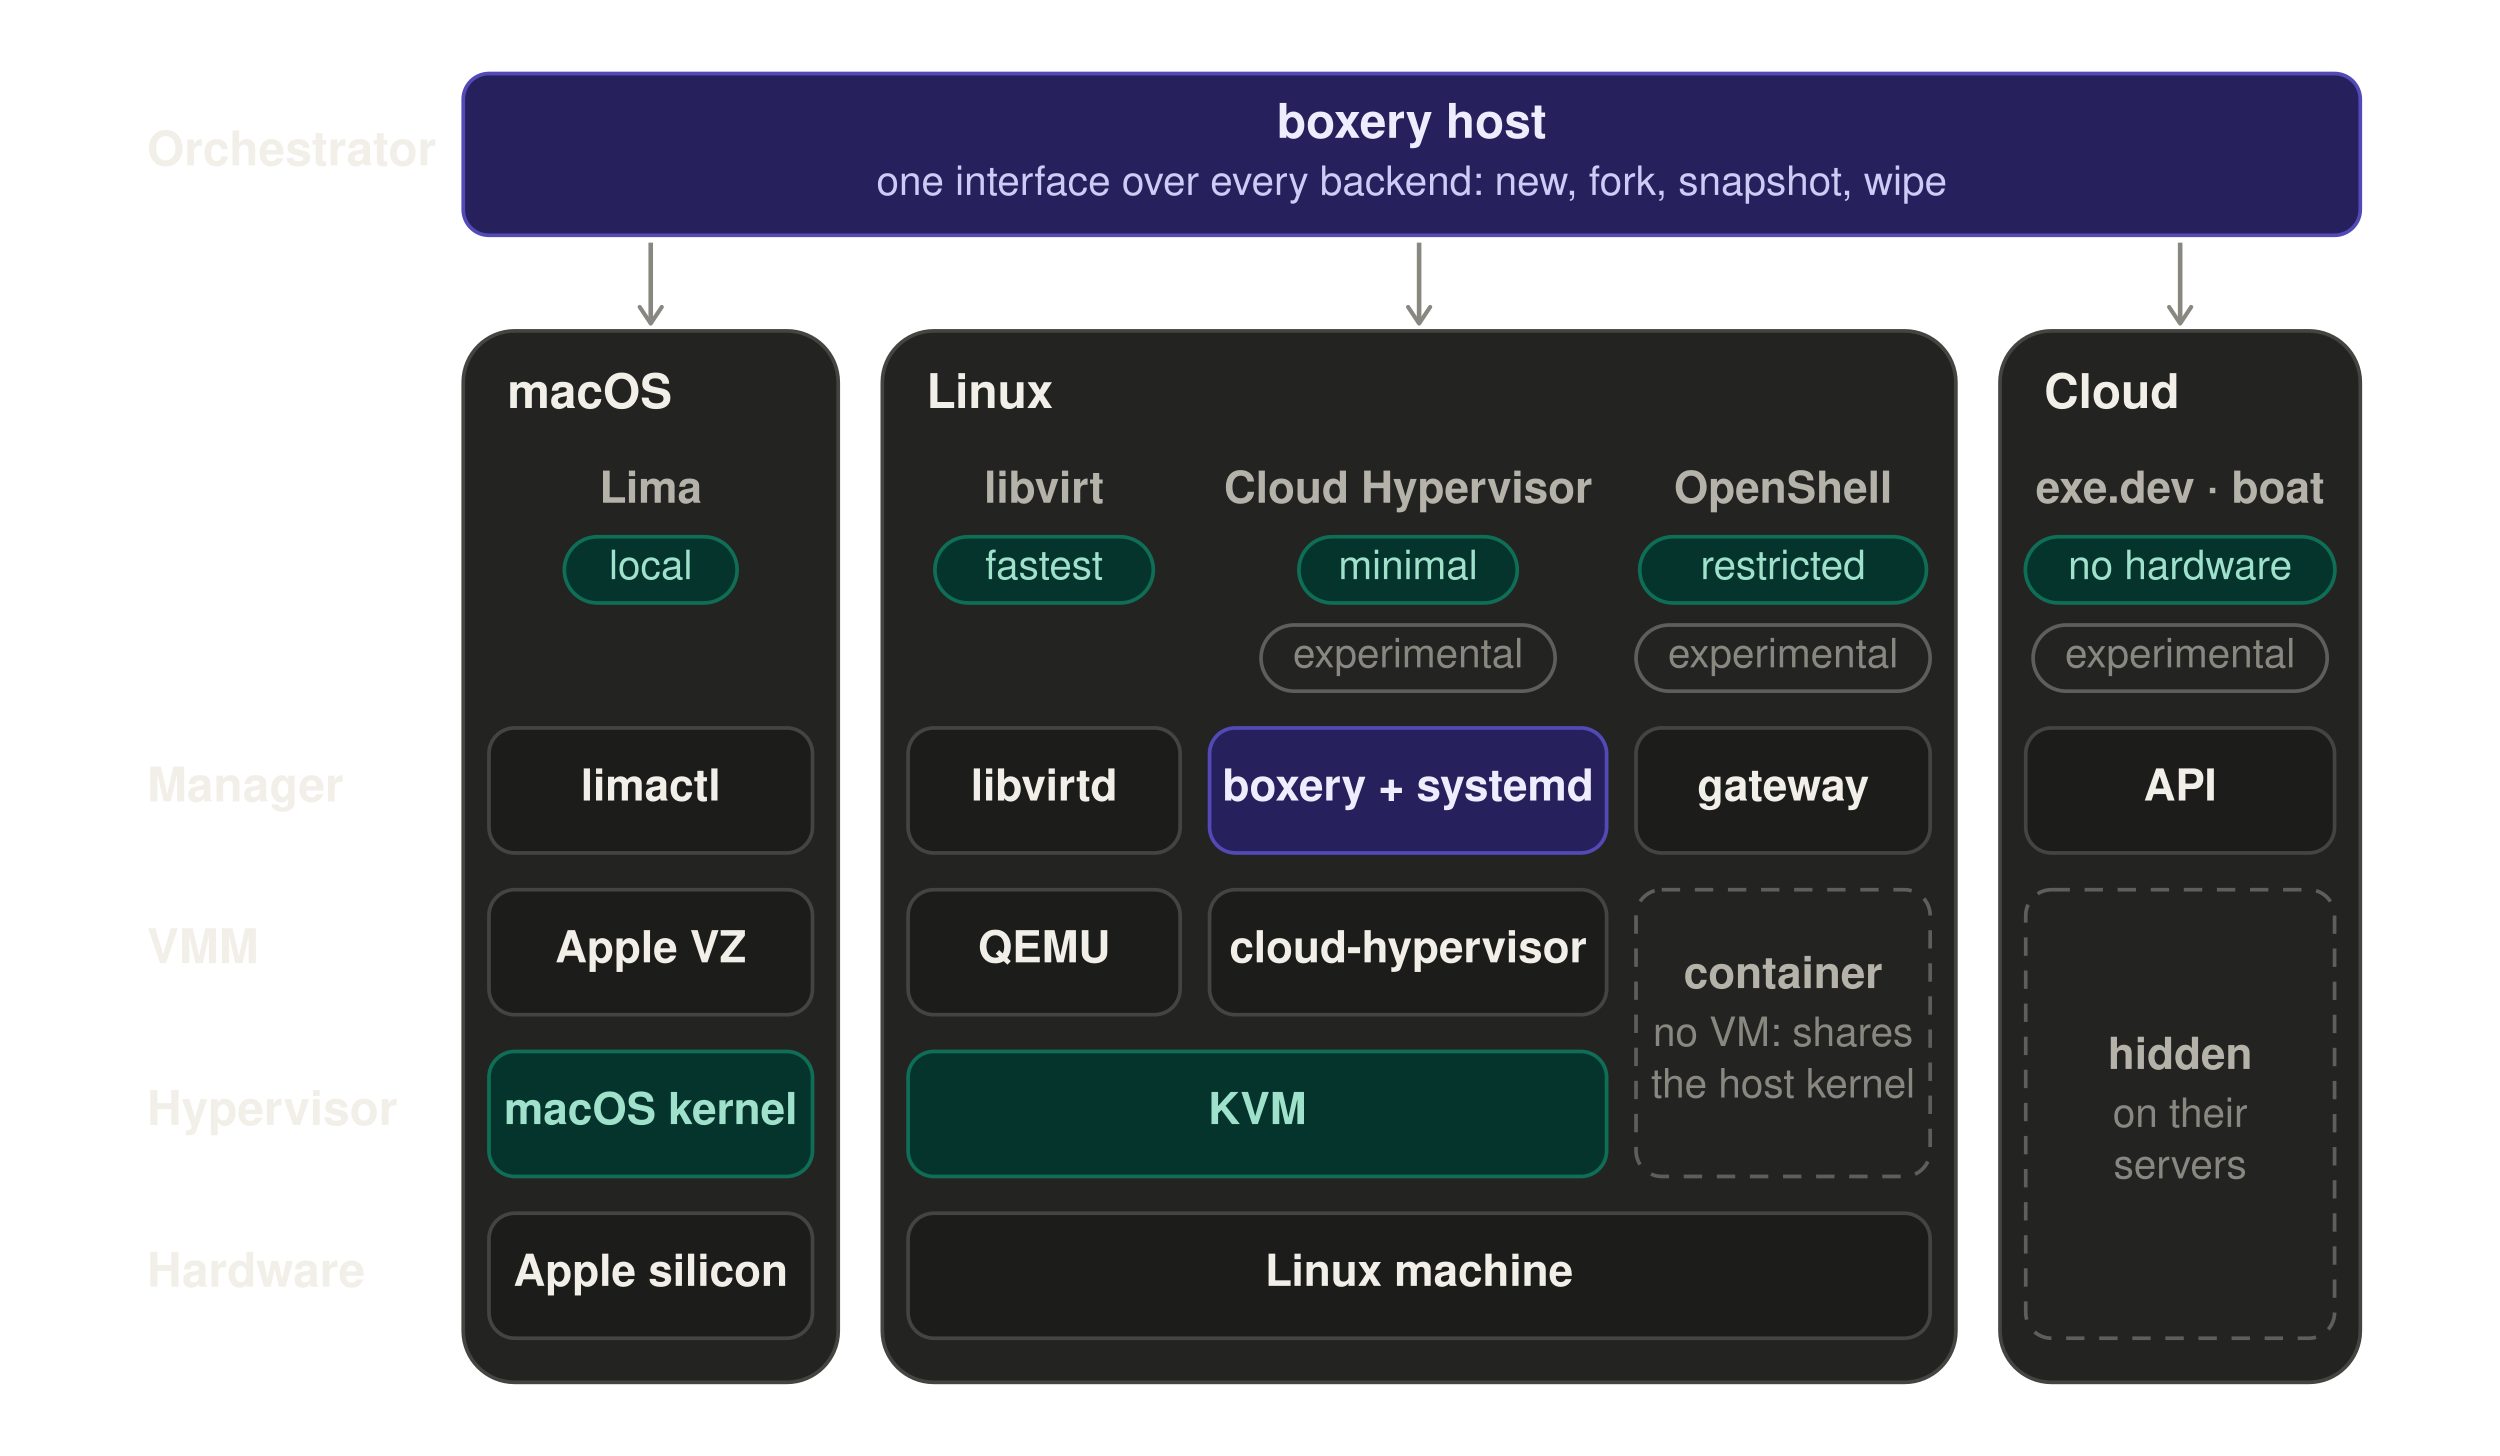
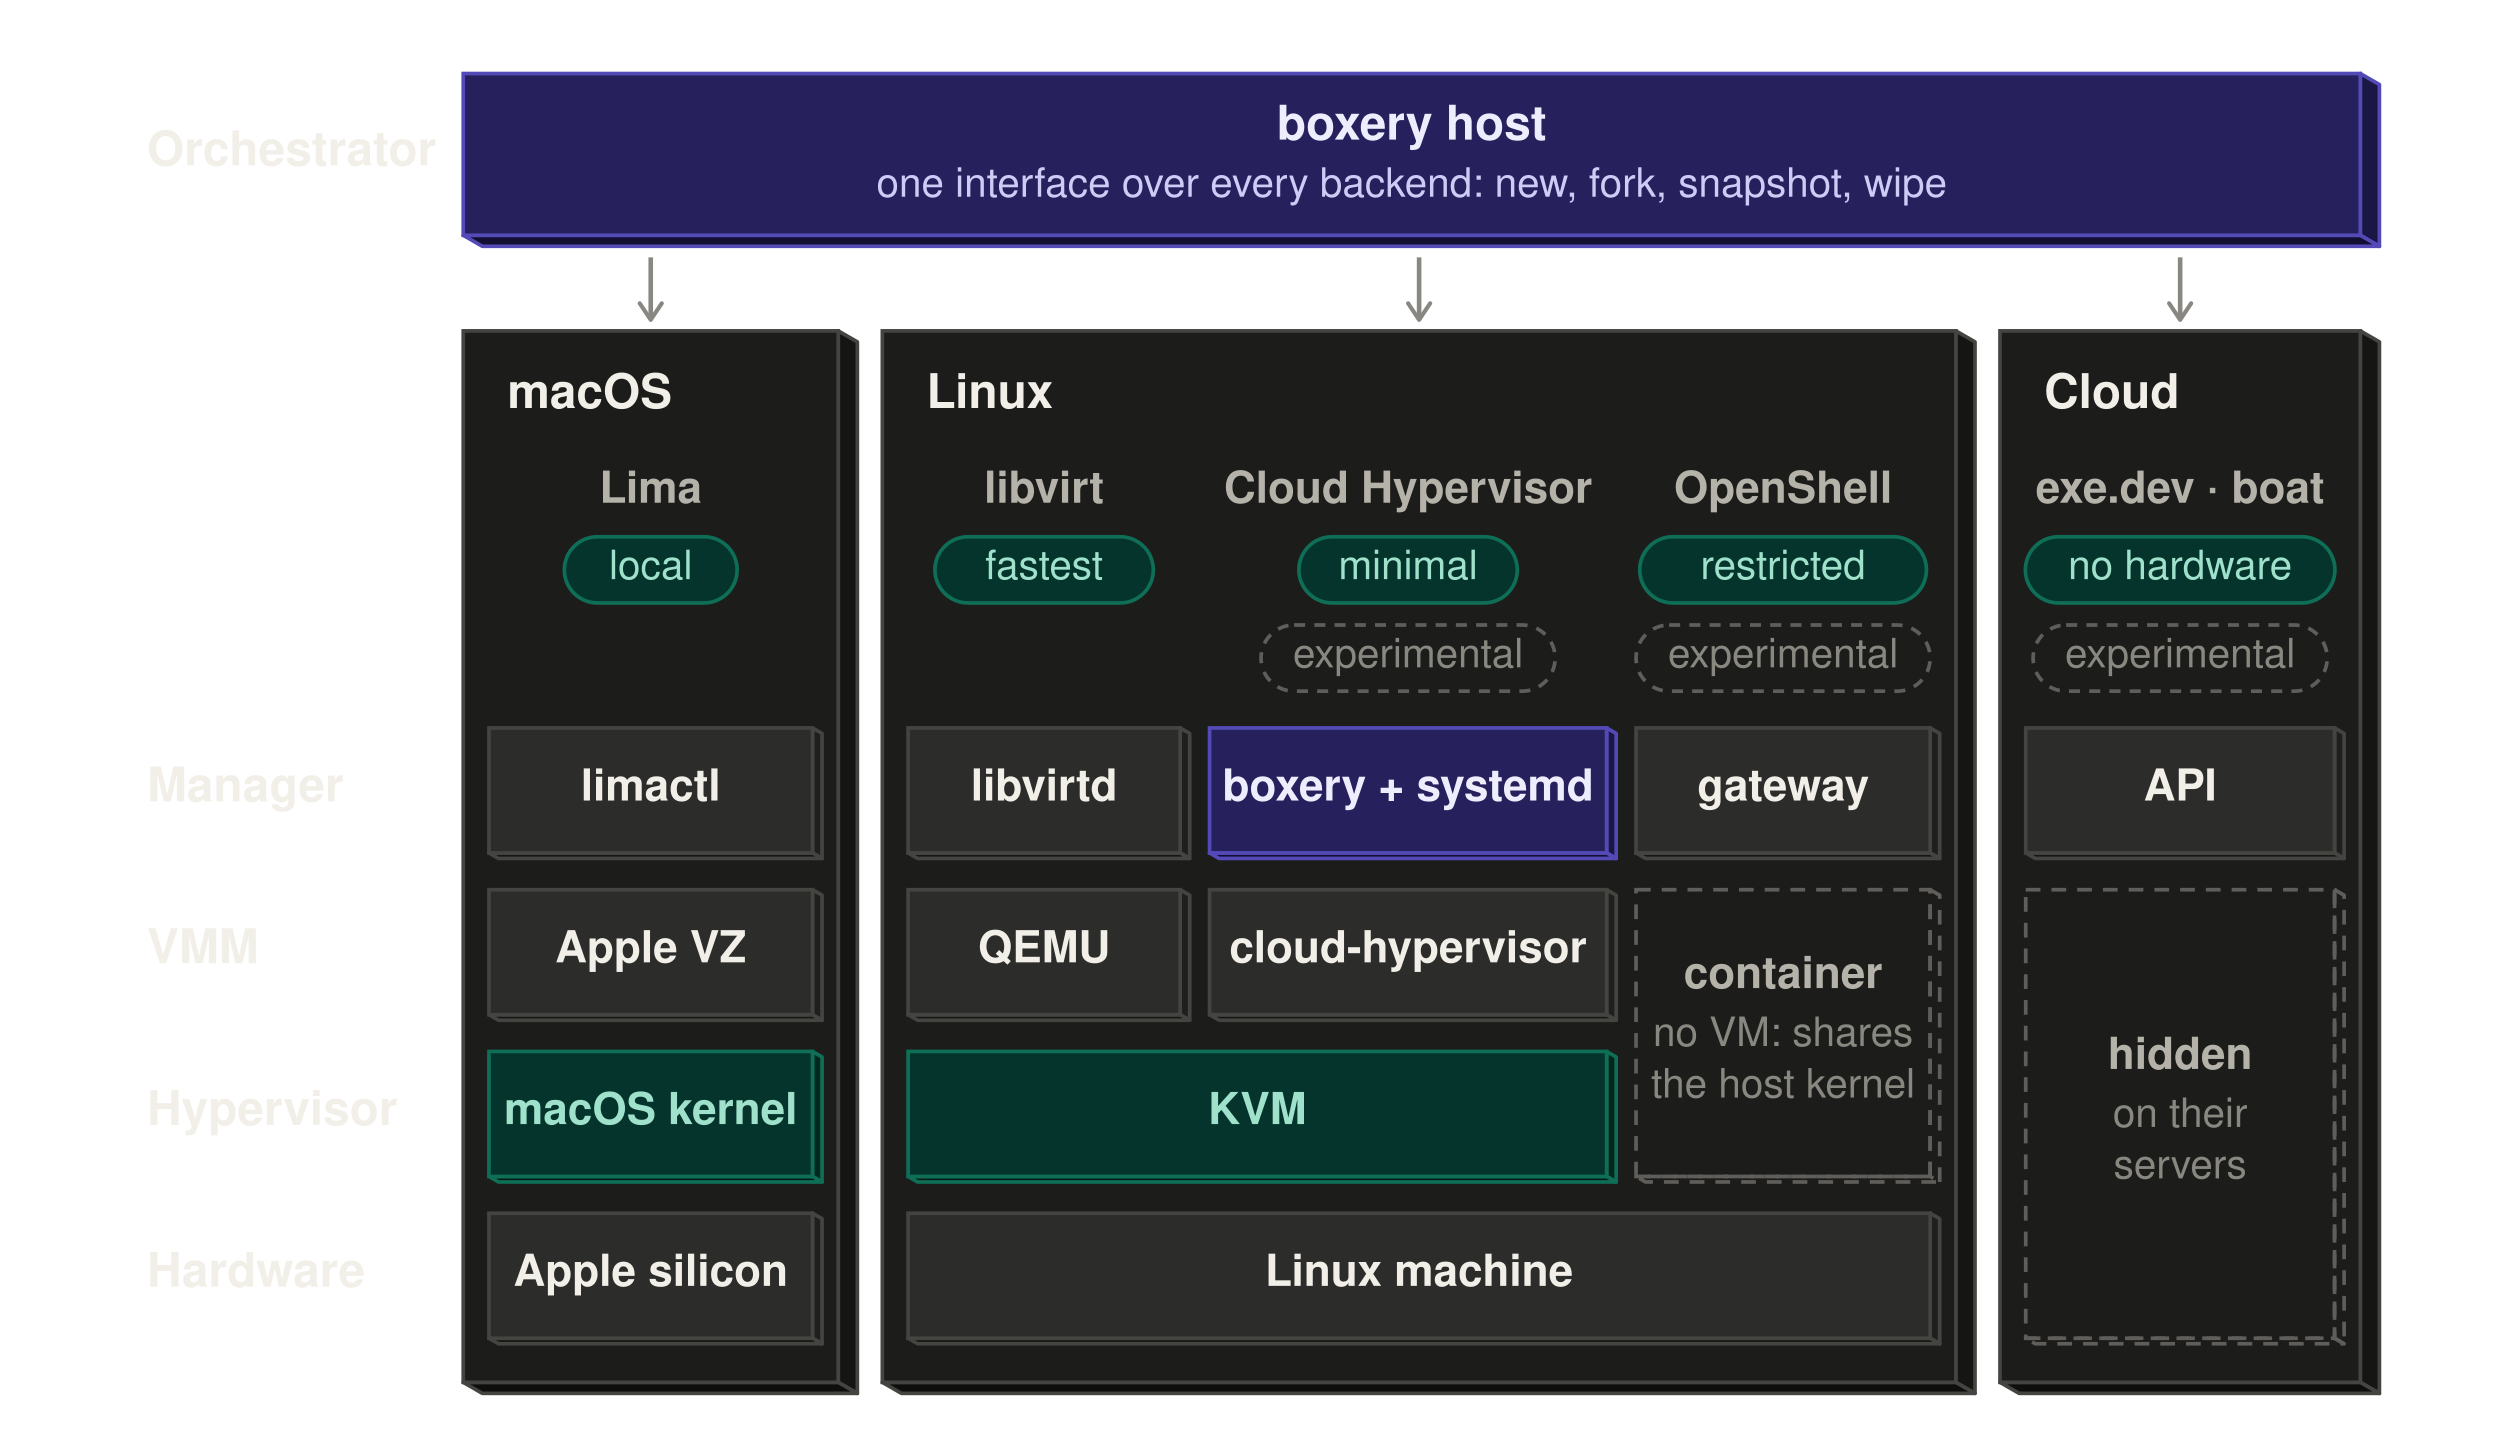
<svg xmlns="http://www.w3.org/2000/svg" viewBox="0 0 680 396" width="680" height="396" role="img" aria-labelledby="t d">
  <defs>
    <marker id="arrow" viewBox="0 0 10 10" refX="8" refY="5" markerWidth="6" markerHeight="6" orient="auto-start-reverse">
      <path d="M2 1L8 5L2 9" fill="none" stroke="#888780" stroke-width="1.5" stroke-linecap="round" stroke-linejoin="round" />
    </marker>
  </defs>
  <g font-family="-apple-system, BlinkMacSystemFont, 'Segoe UI', Helvetica, Arial, sans-serif" text-anchor="middle" dominant-baseline="central">
-     <text x="40" y="42" font-size="13" font-weight="600" fill="#F1EFE8" text-anchor="start">Orchestrator</text>
-     <rect x="126" y="20" width="516" height="44" rx="7" fill="#26215C" stroke="#534AB7" />
-     <text x="384" y="34.5" font-size="13" font-weight="600" fill="#EEEDFE" text-anchor="middle">boxery host</text>
-     <text x="384" y="50.5" font-size="11" font-weight="400" fill="#CECBF6" text-anchor="middle">one interface over every backend: new, fork, snapshot, wipe</text>
-     <rect x="126" y="90" width="102" height="286" rx="14" fill="#232321" stroke="#444441" />
-     <text x="138" y="108" font-size="13" font-weight="600" fill="#F1EFE8" text-anchor="start">macOS</text>
-     <line x1="177" y1="66" x2="177" y2="88" stroke="#888780" stroke-width="1.25" marker-end="url(#arrow)" />
-     <rect x="240" y="90" width="292" height="286" rx="14" fill="#232321" stroke="#444441" />
-     <text x="252" y="108" font-size="13" font-weight="600" fill="#F1EFE8" text-anchor="start">Linux</text>
-     <line x1="386" y1="66" x2="386" y2="88" stroke="#888780" stroke-width="1.25" marker-end="url(#arrow)" />
-     <rect x="544" y="90" width="98" height="286" rx="14" fill="#232321" stroke="#444441" />
-     <text x="556" y="108" font-size="13" font-weight="600" fill="#F1EFE8" text-anchor="start">Cloud</text>
-     <line x1="593" y1="66" x2="593" y2="88" stroke="#888780" stroke-width="1.25" marker-end="url(#arrow)" />
-     <text x="177" y="134" font-size="12" font-weight="600" fill="#B4B2A9" text-anchor="middle">Lima</text>
+     <text x="40" y="42" font-size="13" font-weight="600" text-anchor="start" fill="#F1EFE8">Orchestrator</text>
+     <polygon points="642.00,20.00 647.20,23.00 647.20,67.00 642.00,64.00" fill="#1B1745" stroke="#534AB7" stroke-width="1" stroke-linejoin="round" />
+     <polygon points="126.00,64.00 642.00,64.00 647.20,67.00 131.20,67.00" fill="#120F33" stroke="#534AB7" stroke-width="1" stroke-linejoin="round" />
+     <rect x="126" y="20" width="516" height="44" fill="#26215C" stroke="#534AB7" />
+     <text x="384" y="35" font-size="13" font-weight="600" fill="#EEEDFE">boxery host</text>
+     <text x="384" y="51" font-size="11" fill="#CECBF6">one interface over every backend: new, fork, snapshot, wipe</text>
+     <polygon points="228.00,90.00 233.20,93.00 233.20,379.00 228.00,376.00" fill="#151514" stroke="#444441" stroke-width="1" stroke-linejoin="round" />
+     <polygon points="126.00,376.00 228.00,376.00 233.20,379.00 131.20,379.00" fill="#0E0E0D" stroke="#444441" stroke-width="1" stroke-linejoin="round" />
+     <rect x="126" y="90" width="102" height="286" fill="#1C1C1B" stroke="#444441" />
+     <text x="138" y="108" font-size="13" font-weight="600" text-anchor="start" fill="#F1EFE8">macOS</text>
+     <line x1="177" y1="70" x2="177" y2="87" stroke="#888780" stroke-width="1.25" marker-end="url(#arrow)" />
+     <polygon points="532.00,90.00 537.20,93.00 537.20,379.00 532.00,376.00" fill="#151514" stroke="#444441" stroke-width="1" stroke-linejoin="round" />
+     <polygon points="240.00,376.00 532.00,376.00 537.20,379.00 245.20,379.00" fill="#0E0E0D" stroke="#444441" stroke-width="1" stroke-linejoin="round" />
+     <rect x="240" y="90" width="292" height="286" fill="#1C1C1B" stroke="#444441" />
+     <text x="252" y="108" font-size="13" font-weight="600" text-anchor="start" fill="#F1EFE8">Linux</text>
+     <line x1="386" y1="70" x2="386" y2="87" stroke="#888780" stroke-width="1.25" marker-end="url(#arrow)" />
+     <polygon points="642.00,90.00 647.20,93.00 647.20,379.00 642.00,376.00" fill="#151514" stroke="#444441" stroke-width="1" stroke-linejoin="round" />
+     <polygon points="544.00,376.00 642.00,376.00 647.20,379.00 549.20,379.00" fill="#0E0E0D" stroke="#444441" stroke-width="1" stroke-linejoin="round" />
+     <rect x="544" y="90" width="98" height="286" fill="#1C1C1B" stroke="#444441" />
+     <text x="556" y="108" font-size="13" font-weight="600" text-anchor="start" fill="#F1EFE8">Cloud</text>
+     <line x1="593" y1="70" x2="593" y2="87" stroke="#888780" stroke-width="1.25" marker-end="url(#arrow)" />
+     <text x="177" y="134" font-size="12" font-weight="600" fill="#B4B2A9">Lima</text>
    <rect x="153.5" y="146" width="47" height="18" rx="9" fill="#04342C" stroke="#0F6E56" />
-     <text x="177" y="155" font-size="11" font-weight="500" fill="#9FE1CB" text-anchor="middle">local</text>
-     <text x="284" y="134" font-size="12" font-weight="600" fill="#B4B2A9" text-anchor="middle">libvirt</text>
+     <text x="177" y="155" font-size="11" font-weight="500" fill="#9FE1CB">local</text>
+     <text x="284" y="134" font-size="12" font-weight="600" fill="#B4B2A9">libvirt</text>
    <rect x="254.3" y="146" width="59.4" height="18" rx="9" fill="#04342C" stroke="#0F6E56" />
-     <text x="284" y="155" font-size="11" font-weight="500" fill="#9FE1CB" text-anchor="middle">fastest</text>
-     <text x="383" y="134" font-size="12" font-weight="600" fill="#B4B2A9" text-anchor="middle">Cloud Hypervisor</text>
+     <text x="284" y="155" font-size="11" font-weight="500" fill="#9FE1CB">fastest</text>
+     <text x="383" y="134" font-size="12" font-weight="600" fill="#B4B2A9">Cloud Hypervisor</text>
    <rect x="353.3" y="146" width="59.4" height="18" rx="9" fill="#04342C" stroke="#0F6E56" />
-     <text x="383" y="155" font-size="11" font-weight="500" fill="#9FE1CB" text-anchor="middle">minimal</text>
-     <rect x="343" y="170" width="80" height="18" rx="9" fill="none" stroke="#5F5E5A" />
-     <text x="383" y="179" font-size="11" font-weight="400" fill="#888780" text-anchor="middle">experimental</text>
-     <text x="485" y="134" font-size="12" font-weight="600" fill="#B4B2A9" text-anchor="middle">OpenShell</text>
+     <text x="383" y="155" font-size="11" font-weight="500" fill="#9FE1CB">minimal</text>
+     <rect x="343" y="170" width="80" height="18" rx="9" fill="none" stroke="#5F5E5A" stroke-dasharray="3 2.5" />
+     <text x="383" y="179" font-size="11" fill="#888780">experimental</text>
+     <text x="485" y="134" font-size="12" font-weight="600" fill="#B4B2A9">OpenShell</text>
    <rect x="446" y="146" width="78" height="18" rx="9" fill="#04342C" stroke="#0F6E56" />
-     <text x="485" y="155" font-size="11" font-weight="500" fill="#9FE1CB" text-anchor="middle">restricted</text>
-     <rect x="445" y="170" width="80" height="18" rx="9" fill="none" stroke="#5F5E5A" />
-     <text x="485" y="179" font-size="11" font-weight="400" fill="#888780" text-anchor="middle">experimental</text>
-     <text x="593" y="134" font-size="12" font-weight="600" fill="#B4B2A9" text-anchor="middle">exe.dev · boat</text>
+     <text x="485" y="155" font-size="11" font-weight="500" fill="#9FE1CB">restricted</text>
+     <rect x="445" y="170" width="80" height="18" rx="9" fill="none" stroke="#5F5E5A" stroke-dasharray="3 2.5" />
+     <text x="485" y="179" font-size="11" fill="#888780">experimental</text>
+     <text x="593" y="134" font-size="12" font-weight="600" fill="#B4B2A9">exe.dev · boat</text>
    <rect x="550.9" y="146" width="84.2" height="18" rx="9" fill="#04342C" stroke="#0F6E56" />
-     <text x="593" y="155" font-size="11" font-weight="500" fill="#9FE1CB" text-anchor="middle">no hardware</text>
-     <rect x="553" y="170" width="80" height="18" rx="9" fill="none" stroke="#5F5E5A" />
-     <text x="593" y="179" font-size="11" font-weight="400" fill="#888780" text-anchor="middle">experimental</text>
-     <text x="40" y="215" font-size="13" font-weight="600" fill="#F1EFE8" text-anchor="start">Manager</text>
-     <text x="40" y="259" font-size="13" font-weight="600" fill="#F1EFE8" text-anchor="start">VMM</text>
-     <text x="40" y="303" font-size="13" font-weight="600" fill="#F1EFE8" text-anchor="start">Hypervisor</text>
-     <text x="40" y="347" font-size="13" font-weight="600" fill="#F1EFE8" text-anchor="start">Hardware</text>
-     <rect x="133" y="198" width="88" height="34" rx="7" fill="#1C1C1B" stroke="#444441" />
-     <text x="177" y="215" font-size="12" font-weight="600" fill="#F1EFE8" text-anchor="middle">limactl</text>
-     <rect x="133" y="242" width="88" height="34" rx="7" fill="#1C1C1B" stroke="#444441" />
-     <text x="177" y="259" font-size="12" font-weight="600" fill="#F1EFE8" text-anchor="middle">Apple VZ</text>
-     <rect x="133" y="286" width="88" height="34" rx="7" fill="#04342C" stroke="#0F6E56" />
-     <text x="177" y="303" font-size="12" font-weight="600" fill="#9FE1CB" text-anchor="middle">macOS kernel</text>
-     <rect x="133" y="330" width="88" height="34" rx="7" fill="#1C1C1B" stroke="#444441" />
-     <text x="177" y="347" font-size="12" font-weight="600" fill="#F1EFE8" text-anchor="middle">Apple silicon</text>
-     <rect x="247" y="198" width="74" height="34" rx="7" fill="#1C1C1B" stroke="#444441" />
-     <text x="284" y="215" font-size="12" font-weight="600" fill="#F1EFE8" text-anchor="middle">libvirtd</text>
-     <rect x="247" y="242" width="74" height="34" rx="7" fill="#1C1C1B" stroke="#444441" />
-     <text x="284" y="259" font-size="12" font-weight="600" fill="#F1EFE8" text-anchor="middle">QEMU</text>
-     <rect x="329" y="198" width="108" height="34" rx="7" fill="#26215C" stroke="#534AB7" />
-     <text x="383" y="215" font-size="12" font-weight="600" fill="#EEEDFE" text-anchor="middle">boxery + systemd</text>
-     <rect x="329" y="242" width="108" height="34" rx="7" fill="#1C1C1B" stroke="#444441" />
-     <text x="383" y="259" font-size="12" font-weight="600" fill="#F1EFE8" text-anchor="middle">cloud-hypervisor</text>
-     <rect x="247" y="286" width="190" height="34" rx="7" fill="#04342C" stroke="#0F6E56" />
-     <text x="342" y="303" font-size="12" font-weight="600" fill="#9FE1CB" text-anchor="middle">KVM</text>
-     <rect x="445" y="198" width="80" height="34" rx="7" fill="#1C1C1B" stroke="#444441" />
-     <text x="485" y="215" font-size="12" font-weight="600" fill="#F1EFE8" text-anchor="middle">gateway</text>
-     <rect x="445" y="242" width="80" height="78" rx="7" fill="none" stroke="#5F5E5A" stroke-dasharray="5 4" />
-     <text x="485" y="266" font-size="12" font-weight="600" fill="#B4B2A9" text-anchor="middle">container</text>
-     <text x="485" y="282" font-size="11" font-weight="400" fill="#888780" text-anchor="middle">no VM: shares</text>
-     <text x="485" y="296" font-size="11" font-weight="400" fill="#888780" text-anchor="middle">the host kernel</text>
-     <rect x="247" y="330" width="278" height="34" rx="7" fill="#1C1C1B" stroke="#444441" />
-     <text x="386" y="347" font-size="12" font-weight="600" fill="#F1EFE8" text-anchor="middle">Linux machine</text>
-     <rect x="551" y="198" width="84" height="34" rx="7" fill="#1C1C1B" stroke="#444441" />
-     <text x="593" y="215" font-size="12" font-weight="600" fill="#F1EFE8" text-anchor="middle">API</text>
-     <rect x="551" y="242" width="84" height="122" rx="7" fill="none" stroke="#5F5E5A" stroke-dasharray="5 4" />
-     <text x="593" y="288" font-size="12" font-weight="600" fill="#B4B2A9" text-anchor="middle">hidden</text>
-     <text x="593" y="304" font-size="11" font-weight="400" fill="#888780" text-anchor="middle">on their</text>
-     <text x="593" y="318" font-size="11" font-weight="400" fill="#888780" text-anchor="middle">servers</text>
+     <text x="593" y="155" font-size="11" font-weight="500" fill="#9FE1CB">no hardware</text>
+     <rect x="553" y="170" width="80" height="18" rx="9" fill="none" stroke="#5F5E5A" stroke-dasharray="3 2.5" />
+     <text x="593" y="179" font-size="11" fill="#888780">experimental</text>
+     <text x="40" y="215" font-size="13" font-weight="600" text-anchor="start" fill="#F1EFE8">Manager</text>
+     <text x="40" y="259" font-size="13" font-weight="600" text-anchor="start" fill="#F1EFE8">VMM</text>
+     <text x="40" y="303" font-size="13" font-weight="600" text-anchor="start" fill="#F1EFE8">Hypervisor</text>
+     <text x="40" y="347" font-size="13" font-weight="600" text-anchor="start" fill="#F1EFE8">Hardware</text>
+     <polygon points="221.00,198.00 223.60,199.50 223.60,233.50 221.00,232.00" fill="#1F1F1D" stroke="#444441" stroke-width="1" stroke-linejoin="round" />
+     <polygon points="133.00,232.00 221.00,232.00 223.60,233.50 135.60,233.50" fill="#161615" stroke="#444441" stroke-width="1" stroke-linejoin="round" />
+     <rect x="133" y="198" width="88" height="34" fill="#2C2C2A" stroke="#444441" />
+     <text x="177" y="215" font-size="12" font-weight="600" fill="#F1EFE8">limactl</text>
+     <polygon points="221.00,242.00 223.60,243.50 223.60,277.50 221.00,276.00" fill="#1F1F1D" stroke="#444441" stroke-width="1" stroke-linejoin="round" />
+     <polygon points="133.00,276.00 221.00,276.00 223.60,277.50 135.60,277.50" fill="#161615" stroke="#444441" stroke-width="1" stroke-linejoin="round" />
+     <rect x="133" y="242" width="88" height="34" fill="#2C2C2A" stroke="#444441" />
+     <text x="177" y="259" font-size="12" font-weight="600" fill="#F1EFE8">Apple VZ</text>
+     <polygon points="221.00,286.00 223.60,287.50 223.60,321.50 221.00,320.00" fill="#03271F" stroke="#0F6E56" stroke-width="1" stroke-linejoin="round" />
+     <polygon points="133.00,320.00 221.00,320.00 223.60,321.50 135.60,321.50" fill="#021A15" stroke="#0F6E56" stroke-width="1" stroke-linejoin="round" />
+     <rect x="133" y="286" width="88" height="34" fill="#04342C" stroke="#0F6E56" />
+     <text x="177" y="303" font-size="12" font-weight="600" fill="#9FE1CB">macOS kernel</text>
+     <polygon points="221.00,330.00 223.60,331.50 223.60,365.50 221.00,364.00" fill="#1F1F1D" stroke="#444441" stroke-width="1" stroke-linejoin="round" />
+     <polygon points="133.00,364.00 221.00,364.00 223.60,365.50 135.60,365.50" fill="#161615" stroke="#444441" stroke-width="1" stroke-linejoin="round" />
+     <rect x="133" y="330" width="88" height="34" fill="#2C2C2A" stroke="#444441" />
+     <text x="177" y="347" font-size="12" font-weight="600" fill="#F1EFE8">Apple silicon</text>
+     <polygon points="321.00,198.00 323.60,199.50 323.60,233.50 321.00,232.00" fill="#1F1F1D" stroke="#444441" stroke-width="1" stroke-linejoin="round" />
+     <polygon points="247.00,232.00 321.00,232.00 323.60,233.50 249.60,233.50" fill="#161615" stroke="#444441" stroke-width="1" stroke-linejoin="round" />
+     <rect x="247" y="198" width="74" height="34" fill="#2C2C2A" stroke="#444441" />
+     <text x="284" y="215" font-size="12" font-weight="600" fill="#F1EFE8">libvirtd</text>
+     <polygon points="321.00,242.00 323.60,243.50 323.60,277.50 321.00,276.00" fill="#1F1F1D" stroke="#444441" stroke-width="1" stroke-linejoin="round" />
+     <polygon points="247.00,276.00 321.00,276.00 323.60,277.50 249.60,277.50" fill="#161615" stroke="#444441" stroke-width="1" stroke-linejoin="round" />
+     <rect x="247" y="242" width="74" height="34" fill="#2C2C2A" stroke="#444441" />
+     <text x="284" y="259" font-size="12" font-weight="600" fill="#F1EFE8">QEMU</text>
+     <polygon points="437.00,198.00 439.60,199.50 439.60,233.50 437.00,232.00" fill="#1B1745" stroke="#534AB7" stroke-width="1" stroke-linejoin="round" />
+     <polygon points="329.00,232.00 437.00,232.00 439.60,233.50 331.60,233.50" fill="#120F33" stroke="#534AB7" stroke-width="1" stroke-linejoin="round" />
+     <rect x="329" y="198" width="108" height="34" fill="#26215C" stroke="#534AB7" />
+     <text x="383" y="215" font-size="12" font-weight="600" fill="#EEEDFE">boxery + systemd</text>
+     <polygon points="437.00,242.00 439.60,243.50 439.60,277.50 437.00,276.00" fill="#1F1F1D" stroke="#444441" stroke-width="1" stroke-linejoin="round" />
+     <polygon points="329.00,276.00 437.00,276.00 439.60,277.50 331.60,277.50" fill="#161615" stroke="#444441" stroke-width="1" stroke-linejoin="round" />
+     <rect x="329" y="242" width="108" height="34" fill="#2C2C2A" stroke="#444441" />
+     <text x="383" y="259" font-size="12" font-weight="600" fill="#F1EFE8">cloud-hypervisor</text>
+     <polygon points="437.00,286.00 439.60,287.50 439.60,321.50 437.00,320.00" fill="#03271F" stroke="#0F6E56" stroke-width="1" stroke-linejoin="round" />
+     <polygon points="247.00,320.00 437.00,320.00 439.60,321.50 249.60,321.50" fill="#021A15" stroke="#0F6E56" stroke-width="1" stroke-linejoin="round" />
+     <rect x="247" y="286" width="190" height="34" fill="#04342C" stroke="#0F6E56" />
+     <text x="342" y="303" font-size="12" font-weight="600" fill="#9FE1CB">KVM</text>
+     <polygon points="525.00,198.00 527.60,199.50 527.60,233.50 525.00,232.00" fill="#1F1F1D" stroke="#444441" stroke-width="1" stroke-linejoin="round" />
+     <polygon points="445.00,232.00 525.00,232.00 527.60,233.50 447.60,233.50" fill="#161615" stroke="#444441" stroke-width="1" stroke-linejoin="round" />
+     <rect x="445" y="198" width="80" height="34" fill="#2C2C2A" stroke="#444441" />
+     <text x="485" y="215" font-size="12" font-weight="600" fill="#F1EFE8">gateway</text>
+     <polygon points="525.00,242.00 527.60,243.50 527.60,321.50 525.00,320.00" fill="none" stroke="#5F5E5A" stroke-width="1" stroke-linejoin="round" stroke-dasharray="4 3" />
+     <polygon points="445.00,320.00 525.00,320.00 527.60,321.50 447.60,321.50" fill="none" stroke="#5F5E5A" stroke-width="1" stroke-linejoin="round" stroke-dasharray="4 3" />
+     <rect x="445" y="242" width="80" height="78" fill="none" stroke="#5F5E5A" stroke-dasharray="4 3" />
+     <text x="485" y="266" font-size="12" font-weight="600" fill="#B4B2A9">container</text>
+     <text x="485" y="282" font-size="11" fill="#888780">no VM: shares</text>
+     <text x="485" y="296" font-size="11" fill="#888780">the host kernel</text>
+     <polygon points="525.00,330.00 527.60,331.50 527.60,365.50 525.00,364.00" fill="#1F1F1D" stroke="#444441" stroke-width="1" stroke-linejoin="round" />
+     <polygon points="247.00,364.00 525.00,364.00 527.60,365.50 249.60,365.50" fill="#161615" stroke="#444441" stroke-width="1" stroke-linejoin="round" />
+     <rect x="247" y="330" width="278" height="34" fill="#2C2C2A" stroke="#444441" />
+     <text x="386" y="347" font-size="12" font-weight="600" fill="#F1EFE8">Linux machine</text>
+     <polygon points="635.00,198.00 637.60,199.50 637.60,233.50 635.00,232.00" fill="#1F1F1D" stroke="#444441" stroke-width="1" stroke-linejoin="round" />
+     <polygon points="551.00,232.00 635.00,232.00 637.60,233.50 553.60,233.50" fill="#161615" stroke="#444441" stroke-width="1" stroke-linejoin="round" />
+     <rect x="551" y="198" width="84" height="34" fill="#2C2C2A" stroke="#444441" />
+     <text x="593" y="215" font-size="12" font-weight="600" fill="#F1EFE8">API</text>
+     <polygon points="635.00,242.00 637.60,243.50 637.60,365.50 635.00,364.00" fill="none" stroke="#5F5E5A" stroke-width="1" stroke-linejoin="round" stroke-dasharray="4 3" />
+     <polygon points="551.00,364.00 635.00,364.00 637.60,365.50 553.60,365.50" fill="none" stroke="#5F5E5A" stroke-width="1" stroke-linejoin="round" stroke-dasharray="4 3" />
+     <rect x="551" y="242" width="84" height="122" fill="none" stroke="#5F5E5A" stroke-dasharray="4 3" />
+     <text x="593" y="288" font-size="12" font-weight="600" fill="#B4B2A9">hidden</text>
+     <text x="593" y="304" font-size="11" fill="#888780">on their</text>
+     <text x="593" y="318" font-size="11" fill="#888780">servers</text>
  </g>
</svg>
